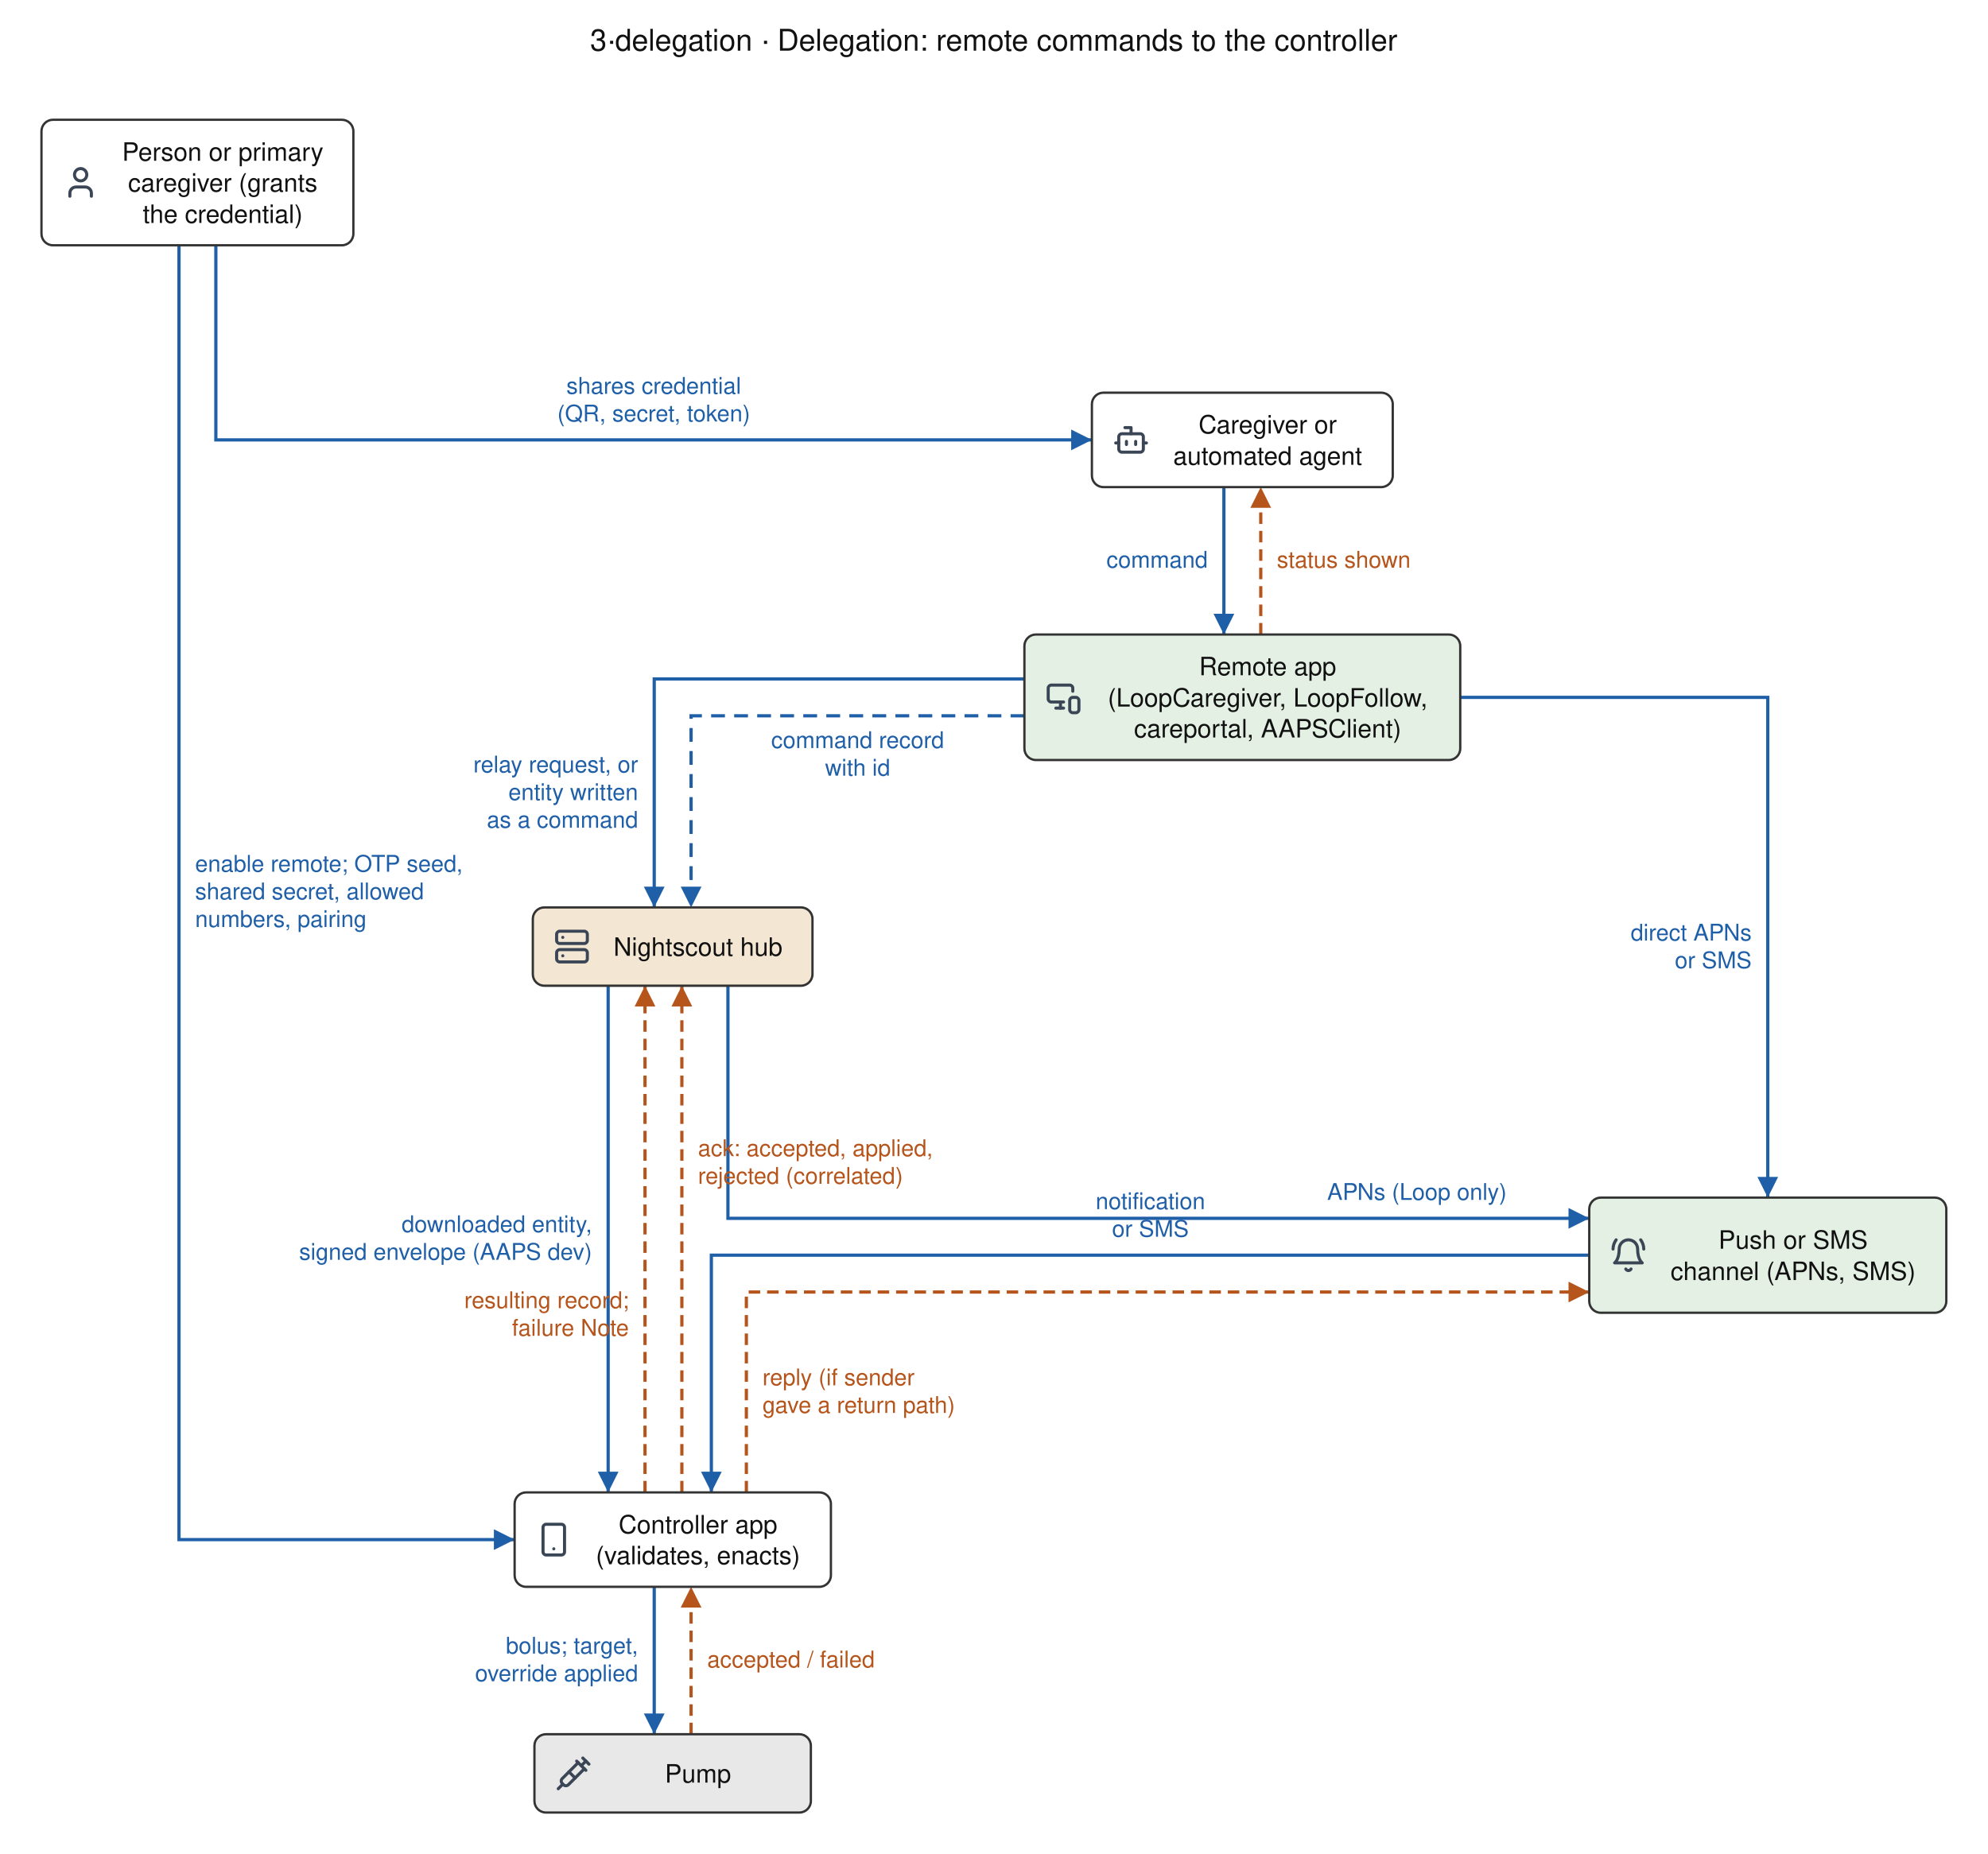
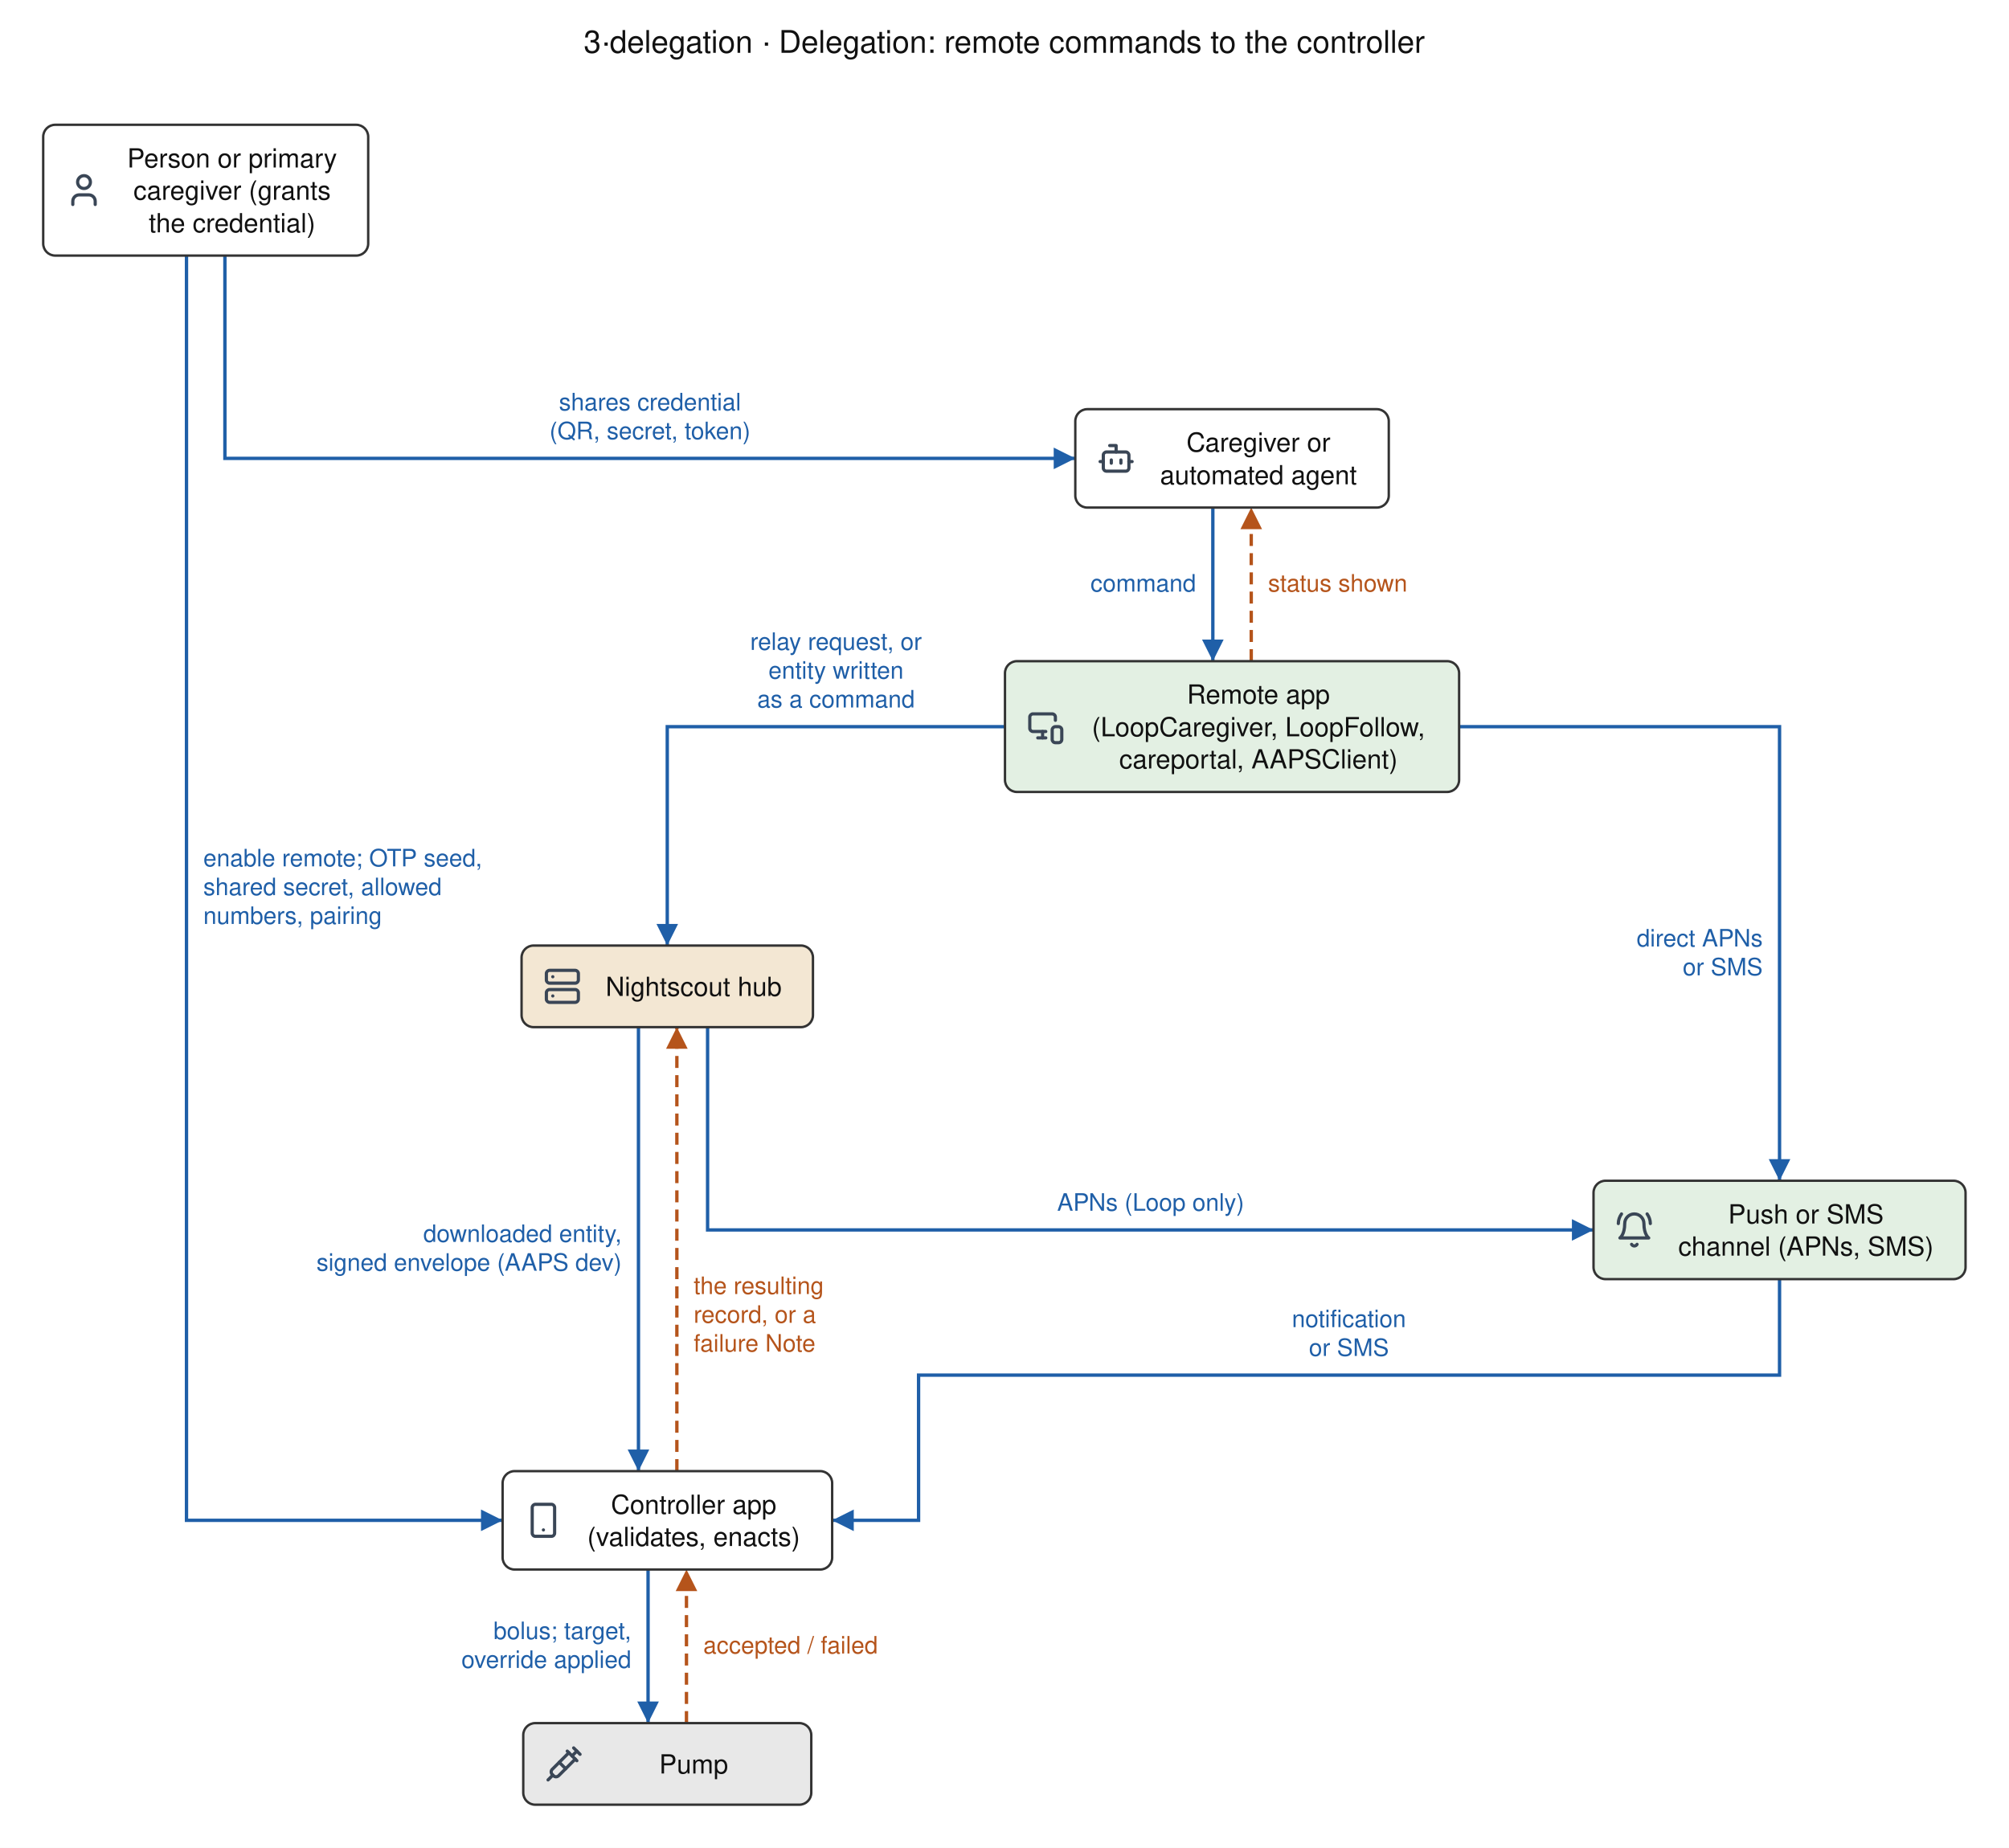
- <svg xmlns="http://www.w3.org/2000/svg" width="863" height="805" viewBox="0 0 863 805" font-family="Helvetica, Arial, sans-serif">
+ <svg xmlns="http://www.w3.org/2000/svg" width="837" height="770" viewBox="0 0 837 770" font-family="Helvetica, Arial, sans-serif">
  <defs>
    <marker id="ah00796b" viewBox="0 0 10 10" refX="10" refY="5" markerUnits="userSpaceOnUse" markerWidth="9" markerHeight="9" orient="auto-start-reverse">
      <path d="M0,0 L10,5 L0,10 z" fill="#00796b" />
    </marker>
    <marker id="ah1f5fa8" viewBox="0 0 10 10" refX="10" refY="5" markerUnits="userSpaceOnUse" markerWidth="9" markerHeight="9" orient="auto-start-reverse">
      <path d="M0,0 L10,5 L0,10 z" fill="#1f5fa8" />
    </marker>
    <marker id="ah2e7d32" viewBox="0 0 10 10" refX="10" refY="5" markerUnits="userSpaceOnUse" markerWidth="9" markerHeight="9" orient="auto-start-reverse">
      <path d="M0,0 L10,5 L0,10 z" fill="#2e7d32" />
    </marker>
    <marker id="ah555555" viewBox="0 0 10 10" refX="10" refY="5" markerUnits="userSpaceOnUse" markerWidth="9" markerHeight="9" orient="auto-start-reverse">
      <path d="M0,0 L10,5 L0,10 z" fill="#555555" />
    </marker>
    <marker id="ah7b3294" viewBox="0 0 10 10" refX="10" refY="5" markerUnits="userSpaceOnUse" markerWidth="9" markerHeight="9" orient="auto-start-reverse">
      <path d="M0,0 L10,5 L0,10 z" fill="#7b3294" />
    </marker>
    <marker id="ah888888" viewBox="0 0 10 10" refX="10" refY="5" markerUnits="userSpaceOnUse" markerWidth="9" markerHeight="9" orient="auto-start-reverse">
      <path d="M0,0 L10,5 L0,10 z" fill="#888888" />
    </marker>
    <marker id="ahb5541b" viewBox="0 0 10 10" refX="10" refY="5" markerUnits="userSpaceOnUse" markerWidth="9" markerHeight="9" orient="auto-start-reverse">
      <path d="M0,0 L10,5 L0,10 z" fill="#b5541b" />
    </marker>
    <marker id="ahc8c8c8" viewBox="0 0 10 10" refX="10" refY="5" markerUnits="userSpaceOnUse" markerWidth="9" markerHeight="9" orient="auto-start-reverse">
      <path d="M0,0 L10,5 L0,10 z" fill="#c8c8c8" />
    </marker>
    <symbol id="icon-bell-ring" viewBox="0 0 24 24" fill="none" stroke="currentColor" stroke-width="2" stroke-linecap="round" stroke-linejoin="round">
      <path d="M6 8a6 6 0 0 1 12 0c0 7 3 9 3 9H3s3-2 3-9" />
      <path d="M10.3 21a1.94 1.94 0 0 0 3.4 0" />
      <path d="M4 2C2.8 3.7 2 5.7 2 8" />
      <path d="M22 8c0-2.3-.8-4.3-2-6" />
    </symbol>
    <symbol id="icon-bot" viewBox="0 0 24 24" fill="none" stroke="currentColor" stroke-width="2" stroke-linecap="round" stroke-linejoin="round">
      <path d="M12 8V4H8" />
      <rect width="16" height="12" x="4" y="8" rx="2" />
      <path d="M2 14h2" />
      <path d="M20 14h2" />
      <path d="M15 13v2" />
      <path d="M9 13v2" />
    </symbol>
    <symbol id="icon-monitor-smartphone" viewBox="0 0 24 24" fill="none" stroke="currentColor" stroke-width="2" stroke-linecap="round" stroke-linejoin="round">
      <path d="M18 8V6a2 2 0 0 0-2-2H4a2 2 0 0 0-2 2v7a2 2 0 0 0 2 2h8" />
      <path d="M10 19v-3.96 3.15" />
      <path d="M7 19h5" />
      <rect width="6" height="10" x="16" y="12" rx="2" />
    </symbol>
    <symbol id="icon-server" viewBox="0 0 24 24" fill="none" stroke="currentColor" stroke-width="2" stroke-linecap="round" stroke-linejoin="round">
      <rect width="20" height="8" x="2" y="2" rx="2" ry="2" />
      <rect width="20" height="8" x="2" y="14" rx="2" ry="2" />
      <line x1="6" x2="6.01" y1="6" y2="6" />
      <line x1="6" x2="6.01" y1="18" y2="18" />
    </symbol>
    <symbol id="icon-smartphone" viewBox="0 0 24 24" fill="none" stroke="currentColor" stroke-width="2" stroke-linecap="round" stroke-linejoin="round">
      <rect width="14" height="20" x="5" y="2" rx="2" ry="2" />
      <path d="M12 18h.01" />
    </symbol>
    <symbol id="icon-syringe" viewBox="0 0 24 24" fill="none" stroke="currentColor" stroke-width="2" stroke-linecap="round" stroke-linejoin="round">
      <path d="m18 2 4 4" />
      <path d="m17 7 3-3" />
      <path d="M19 9 8.7 19.3c-1 1-2.5 1-3.4 0l-.6-.6c-1-1-1-2.5 0-3.4L15 5" />
      <path d="m9 11 4 4" />
      <path d="m5 19-3 3" />
      <path d="m14 4 6 6" />
    </symbol>
    <symbol id="icon-user" viewBox="0 0 24 24" fill="none" stroke="currentColor" stroke-width="2" stroke-linecap="round" stroke-linejoin="round">
      <path d="M19 21v-2a4 4 0 0 0-4-4H9a4 4 0 0 0-4 4v2" />
      <circle cx="12" cy="7" r="4" />
    </symbol>
  </defs>
-   <rect x="0" y="0" width="863" height="805" fill="#ffffff" />
-   <text x="431.4" y="22" font-size="13" text-anchor="middle" fill="#111">3·delegation · Delegation: remote commands to the controller</text>
+   <rect x="0" y="0" width="837" height="770" fill="#ffffff" />
+   <text x="418.4" y="22" font-size="13" text-anchor="middle" fill="#111">3·delegation · Delegation: remote commands to the controller</text>
  <g transform="translate(0.0,0.0)">
    <g class="edge">
-       <path class="edge" d="M77.7,106.5 L77.7,668.5 L223.4,668.5" fill="none" stroke="#1f5fa8" stroke-width="1.4" stroke-linecap="butt" marker-end="url(#ah1f5fa8)" />
+       <path class="edge" d="M77.7,106.5 L77.7,633.5 L209.4,633.5" fill="none" stroke="#1f5fa8" stroke-width="1.4" stroke-linecap="butt" marker-end="url(#ah1f5fa8)" />
    </g>
    <g class="edge">
-       <path class="edge" d="M93.7,106.5 L93.7,191.0 L474.0,191.0" fill="none" stroke="#1f5fa8" stroke-width="1.4" stroke-linecap="butt" marker-end="url(#ah1f5fa8)" />
+       <path class="edge" d="M93.7,106.5 L93.7,191.0 L448.0,191.0" fill="none" stroke="#1f5fa8" stroke-width="1.4" stroke-linecap="butt" marker-end="url(#ah1f5fa8)" />
    </g>
    <g class="edge">
-       <path class="edge" d="M531.3,211.5 L531.3,275.5" fill="none" stroke="#1f5fa8" stroke-width="1.4" stroke-linecap="butt" marker-end="url(#ah1f5fa8)" />
+       <path class="edge" d="M505.3,211.5 L505.3,275.5" fill="none" stroke="#1f5fa8" stroke-width="1.4" stroke-linecap="butt" marker-end="url(#ah1f5fa8)" />
    </g>
    <g class="edge">
-       <path class="edge" d="M444.7,294.8 L284.0,294.8 L284.0,394.0" fill="none" stroke="#1f5fa8" stroke-width="1.4" stroke-linecap="butt" marker-end="url(#ah1f5fa8)" />
+       <path class="edge" d="M418.7,302.8 L278.0,302.8 L278.0,394.0" fill="none" stroke="#1f5fa8" stroke-width="1.4" stroke-linecap="butt" marker-end="url(#ah1f5fa8)" />
    </g>
    <g class="edge">
-       <path class="edge" d="M633.9,302.8 L767.4,302.8 L767.4,520.0" fill="none" stroke="#1f5fa8" stroke-width="1.4" stroke-linecap="butt" marker-end="url(#ah1f5fa8)" />
+       <path class="edge" d="M607.9,302.8 L741.4,302.8 L741.4,492.0" fill="none" stroke="#1f5fa8" stroke-width="1.4" stroke-linecap="butt" marker-end="url(#ah1f5fa8)" />
    </g>
    <g class="edge">
-       <path class="edge" d="M316.0,428.0 L316.0,529.0 L689.9,529.0" fill="none" stroke="#1f5fa8" stroke-width="1.4" stroke-linecap="butt" marker-end="url(#ah1f5fa8)" />
+       <path class="edge" d="M294.8,428.0 L294.8,512.5 L663.9,512.5" fill="none" stroke="#1f5fa8" stroke-width="1.4" stroke-linecap="butt" marker-end="url(#ah1f5fa8)" />
    </g>
    <g class="edge">
-       <path class="edge" d="M689.9,545.0 L308.8,545.0 L308.8,648.0" fill="none" stroke="#1f5fa8" stroke-width="1.4" stroke-linecap="butt" marker-end="url(#ah1f5fa8)" />
+       <path class="edge" d="M741.4,533.0 L741.4,573.0 L382.7,573.0 L382.7,633.5 L346.7,633.5" fill="none" stroke="#1f5fa8" stroke-width="1.4" stroke-linecap="butt" marker-end="url(#ah1f5fa8)" />
    </g>
    <g class="edge">
-       <path class="edge" d="M264.0,428.0 L264.0,648.0" fill="none" stroke="#1f5fa8" stroke-width="1.4" stroke-linecap="butt" marker-end="url(#ah1f5fa8)" />
+       <path class="edge" d="M266.0,428.0 L266.0,613.0" fill="none" stroke="#1f5fa8" stroke-width="1.4" stroke-linecap="butt" marker-end="url(#ah1f5fa8)" />
    </g>
    <g class="edge">
-       <path class="edge" d="M284.0,689.0 L284.0,753.0" fill="none" stroke="#1f5fa8" stroke-width="1.4" stroke-linecap="butt" marker-end="url(#ah1f5fa8)" />
+       <path class="edge" d="M270.0,654.0 L270.0,718.0" fill="none" stroke="#1f5fa8" stroke-width="1.4" stroke-linecap="butt" marker-end="url(#ah1f5fa8)" />
    </g>
    <g class="edge">
-       <path class="edge" d="M300.0,753.0 L300.0,689.0" fill="none" stroke="#b5541b" stroke-width="1.4" stroke-dasharray="5,3" stroke-linecap="butt" marker-end="url(#ahb5541b)" />
+       <path class="edge" d="M286.0,718.0 L286.0,654.0" fill="none" stroke="#b5541b" stroke-width="1.4" stroke-dasharray="5,3" stroke-linecap="butt" marker-end="url(#ahb5541b)" />
    </g>
    <g class="edge">
-       <path class="edge" d="M324.0,648.0 L324.0,561.0 L689.9,561.0" fill="none" stroke="#b5541b" stroke-width="1.4" stroke-dasharray="5,3" stroke-linecap="butt" marker-end="url(#ahb5541b)" />
+       <path class="edge" d="M282.0,613.0 L282.0,428.0" fill="none" stroke="#b5541b" stroke-width="1.4" stroke-dasharray="5,3" stroke-linecap="butt" marker-end="url(#ahb5541b)" />
    </g>
    <g class="edge">
-       <path class="edge" d="M280.0,648.0 L280.0,428.0" fill="none" stroke="#b5541b" stroke-width="1.4" stroke-dasharray="5,3" stroke-linecap="butt" marker-end="url(#ahb5541b)" />
-     </g>
-     <g class="edge">
-       <path class="edge" d="M547.3,275.5 L547.3,211.5" fill="none" stroke="#b5541b" stroke-width="1.4" stroke-dasharray="5,3" stroke-linecap="butt" marker-end="url(#ahb5541b)" />
-     </g>
-     <g class="edge">
-       <path class="edge" d="M444.7,310.8 L300.0,310.8 L300.0,394.0" fill="none" stroke="#1f5fa8" stroke-width="1.4" stroke-dasharray="6,4" stroke-linecap="butt" marker-end="url(#ah1f5fa8)" />
-     </g>
-     <g class="edge">
-       <path class="edge" d="M296.0,648.0 L296.0,428.0" fill="none" stroke="#b5541b" stroke-width="1.4" stroke-dasharray="5,3" stroke-linecap="butt" marker-end="url(#ahb5541b)" />
+       <path class="edge" d="M521.3,275.5 L521.3,211.5" fill="none" stroke="#b5541b" stroke-width="1.4" stroke-dasharray="5,3" stroke-linecap="butt" marker-end="url(#ahb5541b)" />
    </g>
    <g class="node" data-id="primary">
      <rect x="18.0" y="52.0" width="135.4" height="54.5" rx="5" fill="#ffffff" stroke="#333333" stroke-width="1" />
      <use href="#icon-user" x="27.0" y="71.2" width="16" height="16" color="#3a4656" />
      <text x="96.7" y="69.8" font-size="11" text-anchor="middle" fill="#111111">Person or primary</text>
      <text x="96.7" y="83.2" font-size="11" text-anchor="middle" fill="#111111">caregiver (grants</text>
      <text x="96.7" y="96.8" font-size="11" text-anchor="middle" fill="#111111">the credential)</text>
    </g>
    <g class="node" data-id="sender">
-       <rect x="474.0" y="170.5" width="130.6" height="41.0" rx="5" fill="#ffffff" stroke="#333333" stroke-width="1" />
-       <use href="#icon-bot" x="483.0" y="183.0" width="16" height="16" color="#3a4656" />
-       <text x="550.3" y="188.2" font-size="11" text-anchor="middle" fill="#111111">Caregiver or</text>
-       <text x="550.3" y="201.8" font-size="11" text-anchor="middle" fill="#111111">automated agent</text>
+       <rect x="448.0" y="170.5" width="130.6" height="41.0" rx="5" fill="#ffffff" stroke="#333333" stroke-width="1" />
+       <use href="#icon-bot" x="457.0" y="183.0" width="16" height="16" color="#3a4656" />
+       <text x="524.3" y="188.2" font-size="11" text-anchor="middle" fill="#111111">Caregiver or</text>
+       <text x="524.3" y="201.8" font-size="11" text-anchor="middle" fill="#111111">automated agent</text>
    </g>
    <g class="node" data-id="remote">
-       <rect x="444.7" y="275.5" width="189.2" height="54.5" rx="5" fill="#e3f0e3" stroke="#333333" stroke-width="1" />
-       <use href="#icon-monitor-smartphone" x="453.7" y="294.8" width="16" height="16" color="#3a4656" />
-       <text x="550.3" y="293.2" font-size="11" text-anchor="middle" fill="#111111">Remote app</text>
-       <text x="550.3" y="306.8" font-size="11" text-anchor="middle" fill="#111111">(LoopCaregiver, LoopFollow,</text>
-       <text x="550.3" y="320.2" font-size="11" text-anchor="middle" fill="#111111">careportal, AAPSClient)</text>
+       <rect x="418.7" y="275.5" width="189.2" height="54.5" rx="5" fill="#e3f0e3" stroke="#333333" stroke-width="1" />
+       <use href="#icon-monitor-smartphone" x="427.7" y="294.8" width="16" height="16" color="#3a4656" />
+       <text x="524.3" y="293.2" font-size="11" text-anchor="middle" fill="#111111">Remote app</text>
+       <text x="524.3" y="306.8" font-size="11" text-anchor="middle" fill="#111111">(LoopCaregiver, LoopFollow,</text>
+       <text x="524.3" y="320.2" font-size="11" text-anchor="middle" fill="#111111">careportal, AAPSClient)</text>
    </g>
    <g class="node" data-id="hub">
-       <rect x="231.3" y="394.0" width="121.4" height="34.0" rx="5" fill="#f3e7d3" stroke="#333333" stroke-width="1" />
-       <use href="#icon-server" x="240.3" y="403.0" width="16" height="16" color="#3a4656" />
-       <text x="303.0" y="415.0" font-size="11" text-anchor="middle" fill="#111111">Nightscout hub</text>
+       <rect x="217.3" y="394.0" width="121.4" height="34.0" rx="5" fill="#f3e7d3" stroke="#333333" stroke-width="1" />
+       <use href="#icon-server" x="226.3" y="403.0" width="16" height="16" color="#3a4656" />
+       <text x="289.0" y="415.0" font-size="11" text-anchor="middle" fill="#111111">Nightscout hub</text>
    </g>
    <g class="node" data-id="relay">
-       <rect x="689.9" y="520.0" width="155.0" height="50.0" rx="5" fill="#e3f0e3" stroke="#333333" stroke-width="1" />
-       <use href="#icon-bell-ring" x="698.9" y="537.0" width="16" height="16" color="#3a4656" />
-       <text x="778.4" y="542.2" font-size="11" text-anchor="middle" fill="#111111">Push or SMS</text>
-       <text x="778.4" y="555.8" font-size="11" text-anchor="middle" fill="#111111">channel (APNs, SMS)</text>
+       <rect x="663.9" y="492.0" width="155.0" height="41.0" rx="5" fill="#e3f0e3" stroke="#333333" stroke-width="1" />
+       <use href="#icon-bell-ring" x="672.9" y="504.5" width="16" height="16" color="#3a4656" />
+       <text x="752.4" y="509.8" font-size="11" text-anchor="middle" fill="#111111">Push or SMS</text>
+       <text x="752.4" y="523.2" font-size="11" text-anchor="middle" fill="#111111">channel (APNs, SMS)</text>
    </g>
    <g class="node" data-id="app">
-       <rect x="223.4" y="648.0" width="137.3" height="41.0" rx="5" fill="#ffffff" stroke="#333333" stroke-width="1" />
-       <use href="#icon-smartphone" x="232.4" y="660.5" width="16" height="16" color="#3a4656" />
-       <text x="303.0" y="665.8" font-size="11" text-anchor="middle" fill="#111111">Controller app</text>
-       <text x="303.0" y="679.2" font-size="11" text-anchor="middle" fill="#111111">(validates, enacts)</text>
+       <rect x="209.4" y="613.0" width="137.3" height="41.0" rx="5" fill="#ffffff" stroke="#333333" stroke-width="1" />
+       <use href="#icon-smartphone" x="218.4" y="625.5" width="16" height="16" color="#3a4656" />
+       <text x="289.0" y="630.8" font-size="11" text-anchor="middle" fill="#111111">Controller app</text>
+       <text x="289.0" y="644.2" font-size="11" text-anchor="middle" fill="#111111">(validates, enacts)</text>
    </g>
    <g class="node" data-id="pump">
-       <rect x="232.0" y="753.0" width="120.0" height="34.0" rx="5" fill="#e8e8e8" stroke="#333333" stroke-width="1" />
-       <use href="#icon-syringe" x="241.0" y="762.0" width="16" height="16" color="#3a4656" />
-       <text x="303.0" y="774.0" font-size="11" text-anchor="middle" fill="#111111">Pump</text>
+       <rect x="218.0" y="718.0" width="120.0" height="34.0" rx="5" fill="#e8e8e8" stroke="#333333" stroke-width="1" />
+       <use href="#icon-syringe" x="227.0" y="727.0" width="16" height="16" color="#3a4656" />
+       <text x="289.0" y="739.0" font-size="11" text-anchor="middle" fill="#111111">Pump</text>
    </g>
    <g class="elabel" data-k="0">
-       <text x="84.7" y="378.5" font-size="10" text-anchor="start" fill="#1f5fa8">enable remote; OTP seed,</text>
-       <text x="84.7" y="390.5" font-size="10" text-anchor="start" fill="#1f5fa8">shared secret, allowed</text>
-       <text x="84.7" y="402.5" font-size="10" text-anchor="start" fill="#1f5fa8">numbers, pairing</text>
+       <text x="84.7" y="361.0" font-size="10" text-anchor="start" fill="#1f5fa8">enable remote; OTP seed,</text>
+       <text x="84.7" y="373.0" font-size="10" text-anchor="start" fill="#1f5fa8">shared secret, allowed</text>
+       <text x="84.7" y="385.0" font-size="10" text-anchor="start" fill="#1f5fa8">numbers, pairing</text>
    </g>
    <g class="elabel" data-k="1">
-       <text x="283.8" y="171.0" font-size="10" text-anchor="middle" fill="#1f5fa8">shares credential</text>
-       <text x="283.8" y="183.0" font-size="10" text-anchor="middle" fill="#1f5fa8">(QR, secret, token)</text>
+       <text x="270.8" y="171.0" font-size="10" text-anchor="middle" fill="#1f5fa8">shares credential</text>
+       <text x="270.8" y="183.0" font-size="10" text-anchor="middle" fill="#1f5fa8">(QR, secret, token)</text>
    </g>
    <g class="elabel" data-k="2">
-       <text x="524.3" y="246.5" font-size="10" text-anchor="end" fill="#1f5fa8">command</text>
+       <text x="498.3" y="246.5" font-size="10" text-anchor="end" fill="#1f5fa8">command</text>
    </g>
    <g class="elabel" data-k="3">
-       <text x="277.0" y="335.4" font-size="10" text-anchor="end" fill="#1f5fa8">relay request, or</text>
-       <text x="277.0" y="347.4" font-size="10" text-anchor="end" fill="#1f5fa8">entity written</text>
-       <text x="277.0" y="359.4" font-size="10" text-anchor="end" fill="#1f5fa8">as a command</text>
+       <text x="348.3" y="270.8" font-size="10" text-anchor="middle" fill="#1f5fa8">relay request, or</text>
+       <text x="348.3" y="282.8" font-size="10" text-anchor="middle" fill="#1f5fa8">entity written</text>
+       <text x="348.3" y="294.8" font-size="10" text-anchor="middle" fill="#1f5fa8">as a command</text>
    </g>
    <g class="elabel" data-k="4">
-       <text x="760.4" y="408.4" font-size="10" text-anchor="end" fill="#1f5fa8">direct APNs</text>
-       <text x="760.4" y="420.4" font-size="10" text-anchor="end" fill="#1f5fa8">or SMS</text>
+       <text x="734.4" y="394.4" font-size="10" text-anchor="end" fill="#1f5fa8">direct APNs</text>
+       <text x="734.4" y="406.4" font-size="10" text-anchor="end" fill="#1f5fa8">or SMS</text>
    </g>
    <g class="elabel" data-k="5">
-       <text x="615.1" y="521.0" font-size="10" text-anchor="middle" fill="#1f5fa8">APNs (Loop only)</text>
+       <text x="479.4" y="504.5" font-size="10" text-anchor="middle" fill="#1f5fa8">APNs (Loop only)</text>
    </g>
    <g class="elabel" data-k="6">
-       <text x="499.4" y="525.0" font-size="10" text-anchor="middle" fill="#1f5fa8">notification</text>
-       <text x="499.4" y="537.0" font-size="10" text-anchor="middle" fill="#1f5fa8">or SMS</text>
+       <text x="562.0" y="553.0" font-size="10" text-anchor="middle" fill="#1f5fa8">notification</text>
+       <text x="562.0" y="565.0" font-size="10" text-anchor="middle" fill="#1f5fa8">or SMS</text>
    </g>
    <g class="elabel" data-k="7">
-       <text x="257.0" y="535.0" font-size="10" text-anchor="end" fill="#1f5fa8">downloaded entity,</text>
-       <text x="257.0" y="547.0" font-size="10" text-anchor="end" fill="#1f5fa8">signed envelope (AAPS dev)</text>
+       <text x="259.0" y="517.5" font-size="10" text-anchor="end" fill="#1f5fa8">downloaded entity,</text>
+       <text x="259.0" y="529.5" font-size="10" text-anchor="end" fill="#1f5fa8">signed envelope (AAPS dev)</text>
    </g>
    <g class="elabel" data-k="8">
-       <text x="277.0" y="718.0" font-size="10" text-anchor="end" fill="#1f5fa8">bolus; target,</text>
-       <text x="277.0" y="730.0" font-size="10" text-anchor="end" fill="#1f5fa8">override applied</text>
+       <text x="263.0" y="683.0" font-size="10" text-anchor="end" fill="#1f5fa8">bolus; target,</text>
+       <text x="263.0" y="695.0" font-size="10" text-anchor="end" fill="#1f5fa8">override applied</text>
    </g>
    <g class="elabel" data-k="9">
-       <text x="307.0" y="724.0" font-size="10" text-anchor="start" fill="#b5541b">accepted / failed</text>
+       <text x="293.0" y="689.0" font-size="10" text-anchor="start" fill="#b5541b">accepted / failed</text>
    </g>
    <g class="elabel" data-k="10">
-       <text x="331.0" y="601.5" font-size="10" text-anchor="start" fill="#b5541b">reply (if sender</text>
-       <text x="331.0" y="613.5" font-size="10" text-anchor="start" fill="#b5541b">gave a return path)</text>
+       <text x="289.0" y="539.2" font-size="10" text-anchor="start" fill="#b5541b">the resulting</text>
+       <text x="289.0" y="551.2" font-size="10" text-anchor="start" fill="#b5541b">record, or a</text>
+       <text x="289.0" y="563.2" font-size="10" text-anchor="start" fill="#b5541b">failure Note</text>
    </g>
    <g class="elabel" data-k="11">
-       <text x="273.0" y="568.0" font-size="10" text-anchor="end" fill="#b5541b">resulting record;</text>
-       <text x="273.0" y="580.0" font-size="10" text-anchor="end" fill="#b5541b">failure Note</text>
-     </g>
-     <g class="elabel" data-k="12">
-       <text x="554.3" y="246.5" font-size="10" text-anchor="start" fill="#b5541b">status shown</text>
-     </g>
-     <g class="elabel" data-k="13">
-       <text x="372.3" y="324.8" font-size="10" text-anchor="middle" fill="#1f5fa8">command record</text>
-       <text x="372.3" y="336.8" font-size="10" text-anchor="middle" fill="#1f5fa8">with id</text>
-     </g>
-     <g class="elabel" data-k="14">
-       <text x="303.0" y="502.0" font-size="10" text-anchor="start" fill="#b5541b">ack: accepted, applied,</text>
-       <text x="303.0" y="514.0" font-size="10" text-anchor="start" fill="#b5541b">rejected (correlated)</text>
+       <text x="528.3" y="246.5" font-size="10" text-anchor="start" fill="#b5541b">status shown</text>
    </g>
  </g>
</svg>
